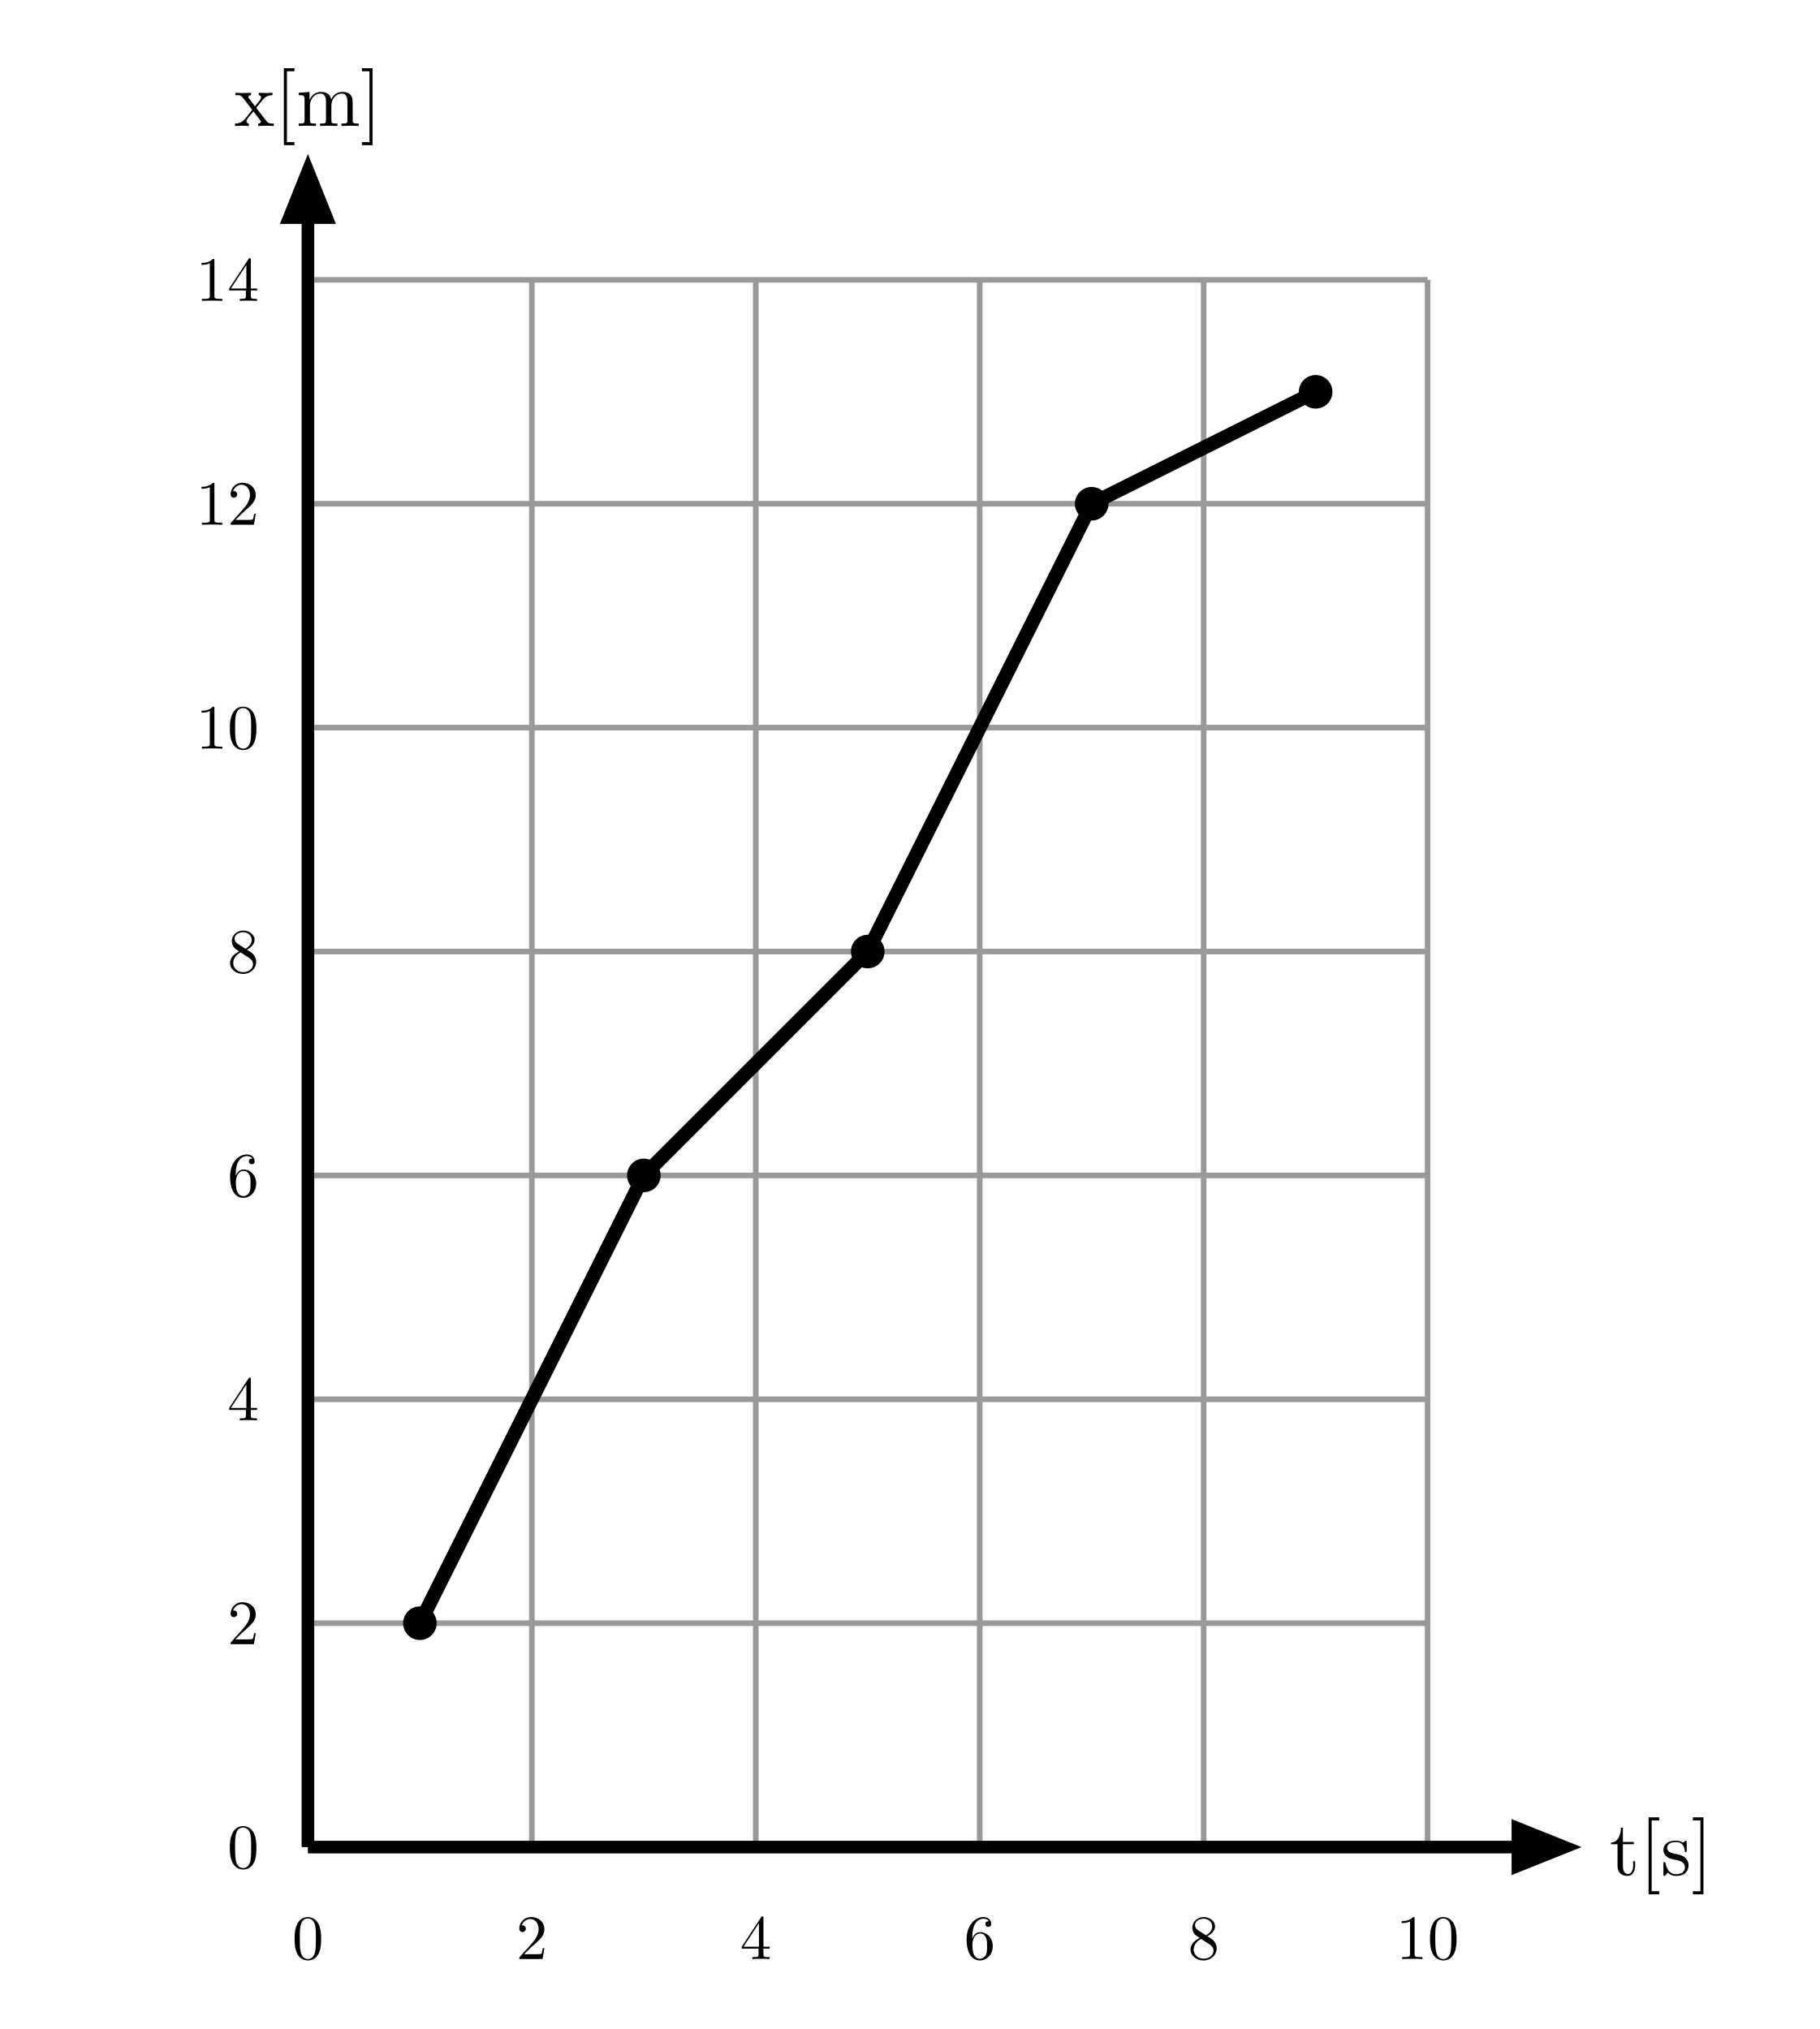
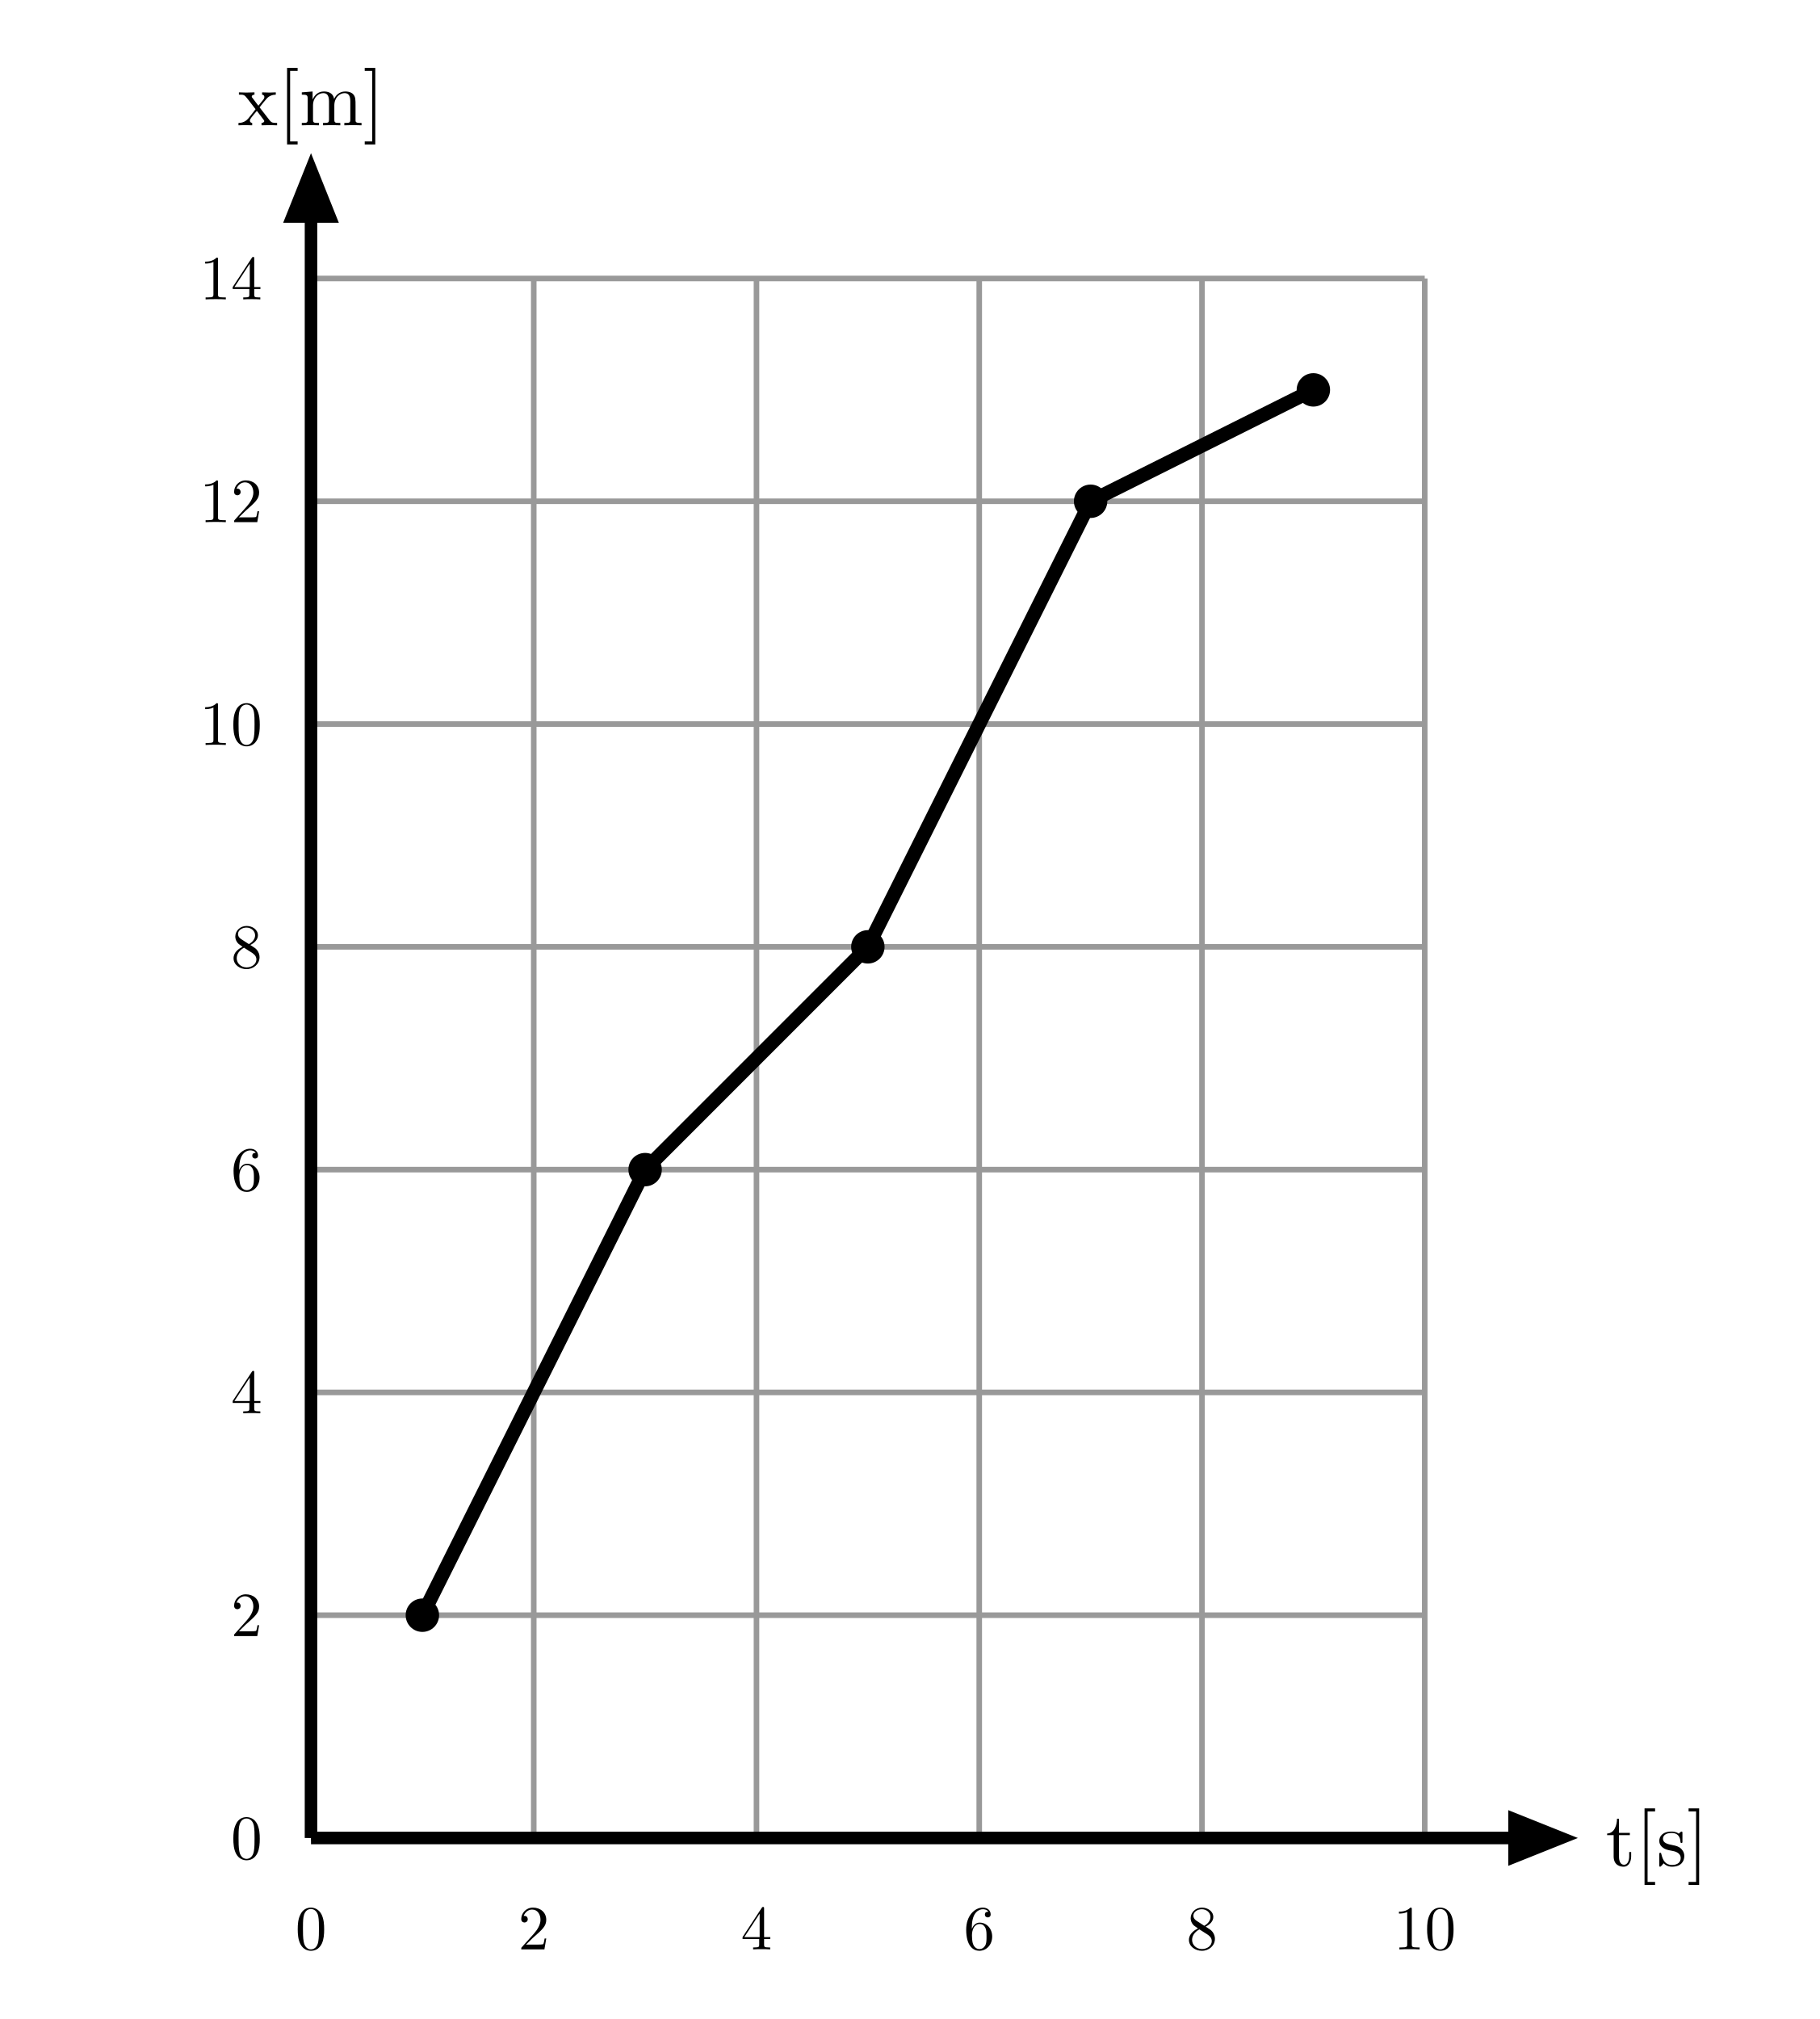
- <svg xmlns="http://www.w3.org/2000/svg" fill="currentColor" viewBox="0 -14 260 290" width="390" height="435" font-family="'Latin Modern Roman', Georgia, serif">
+ <svg xmlns="http://www.w3.org/2000/svg" fill="currentColor" viewBox="0 -14 260 290" width="146" height="162" font-family="'Latin Modern Roman', Georgia, serif">
  <g stroke="currentColor" stroke-width="0.8" opacity="0.4">
    <line x1="44" y1="26" x2="44" y2="250" />
    <line x1="76" y1="26" x2="76" y2="250" />
    <line x1="108" y1="26" x2="108" y2="250" />
    <line x1="140" y1="26" x2="140" y2="250" />
    <line x1="172" y1="26" x2="172" y2="250" />
    <line x1="204" y1="26" x2="204" y2="250" />
    <line x1="44" y1="250" x2="204" y2="250" />
    <line x1="44" y1="218" x2="204" y2="218" />
    <line x1="44" y1="186" x2="204" y2="186" />
    <line x1="44" y1="154" x2="204" y2="154" />
    <line x1="44" y1="122" x2="204" y2="122" />
    <line x1="44" y1="90" x2="204" y2="90" />
    <line x1="44" y1="58" x2="204" y2="58" />
    <line x1="44" y1="26" x2="204" y2="26" />
  </g>
  <g stroke="currentColor" stroke-width="1.8" fill="none">
    <line x1="44" y1="250" x2="44" y2="16" />
    <line x1="44" y1="250" x2="220" y2="250" />
  </g>
  <polygon points="44,8 40,18 48,18" fill="currentColor" />
  <polygon points="226,250 216,246 216,254" fill="currentColor" />
  <text x="44" y="4" font-size="11" text-anchor="middle">x[m]</text>
  <text x="230" y="254" font-size="11">t[s]</text>
  <g font-size="9" text-anchor="middle">
    <text x="44" y="266">0</text>
    <text x="76" y="266">2</text>
    <text x="108" y="266">4</text>
    <text x="140" y="266">6</text>
    <text x="172" y="266">8</text>
    <text x="204" y="266">10</text>
  </g>
  <g font-size="9" text-anchor="end">
    <text x="37" y="253">0</text>
    <text x="37" y="221">2</text>
    <text x="37" y="189">4</text>
    <text x="37" y="157">6</text>
    <text x="37" y="125">8</text>
    <text x="37" y="93">10</text>
    <text x="37" y="61">12</text>
    <text x="37" y="29">14</text>
  </g>
  <polyline points="60,218 92,154 124,122 156,58 188,42" fill="none" stroke="currentColor" stroke-width="2" />
  <circle cx="60" cy="218" r="2.4" fill="currentColor" />
  <circle cx="92" cy="154" r="2.4" fill="currentColor" />
  <circle cx="124" cy="122" r="2.4" fill="currentColor" />
  <circle cx="156" cy="58" r="2.4" fill="currentColor" />
  <circle cx="188" cy="42" r="2.4" fill="currentColor" />
</svg>
